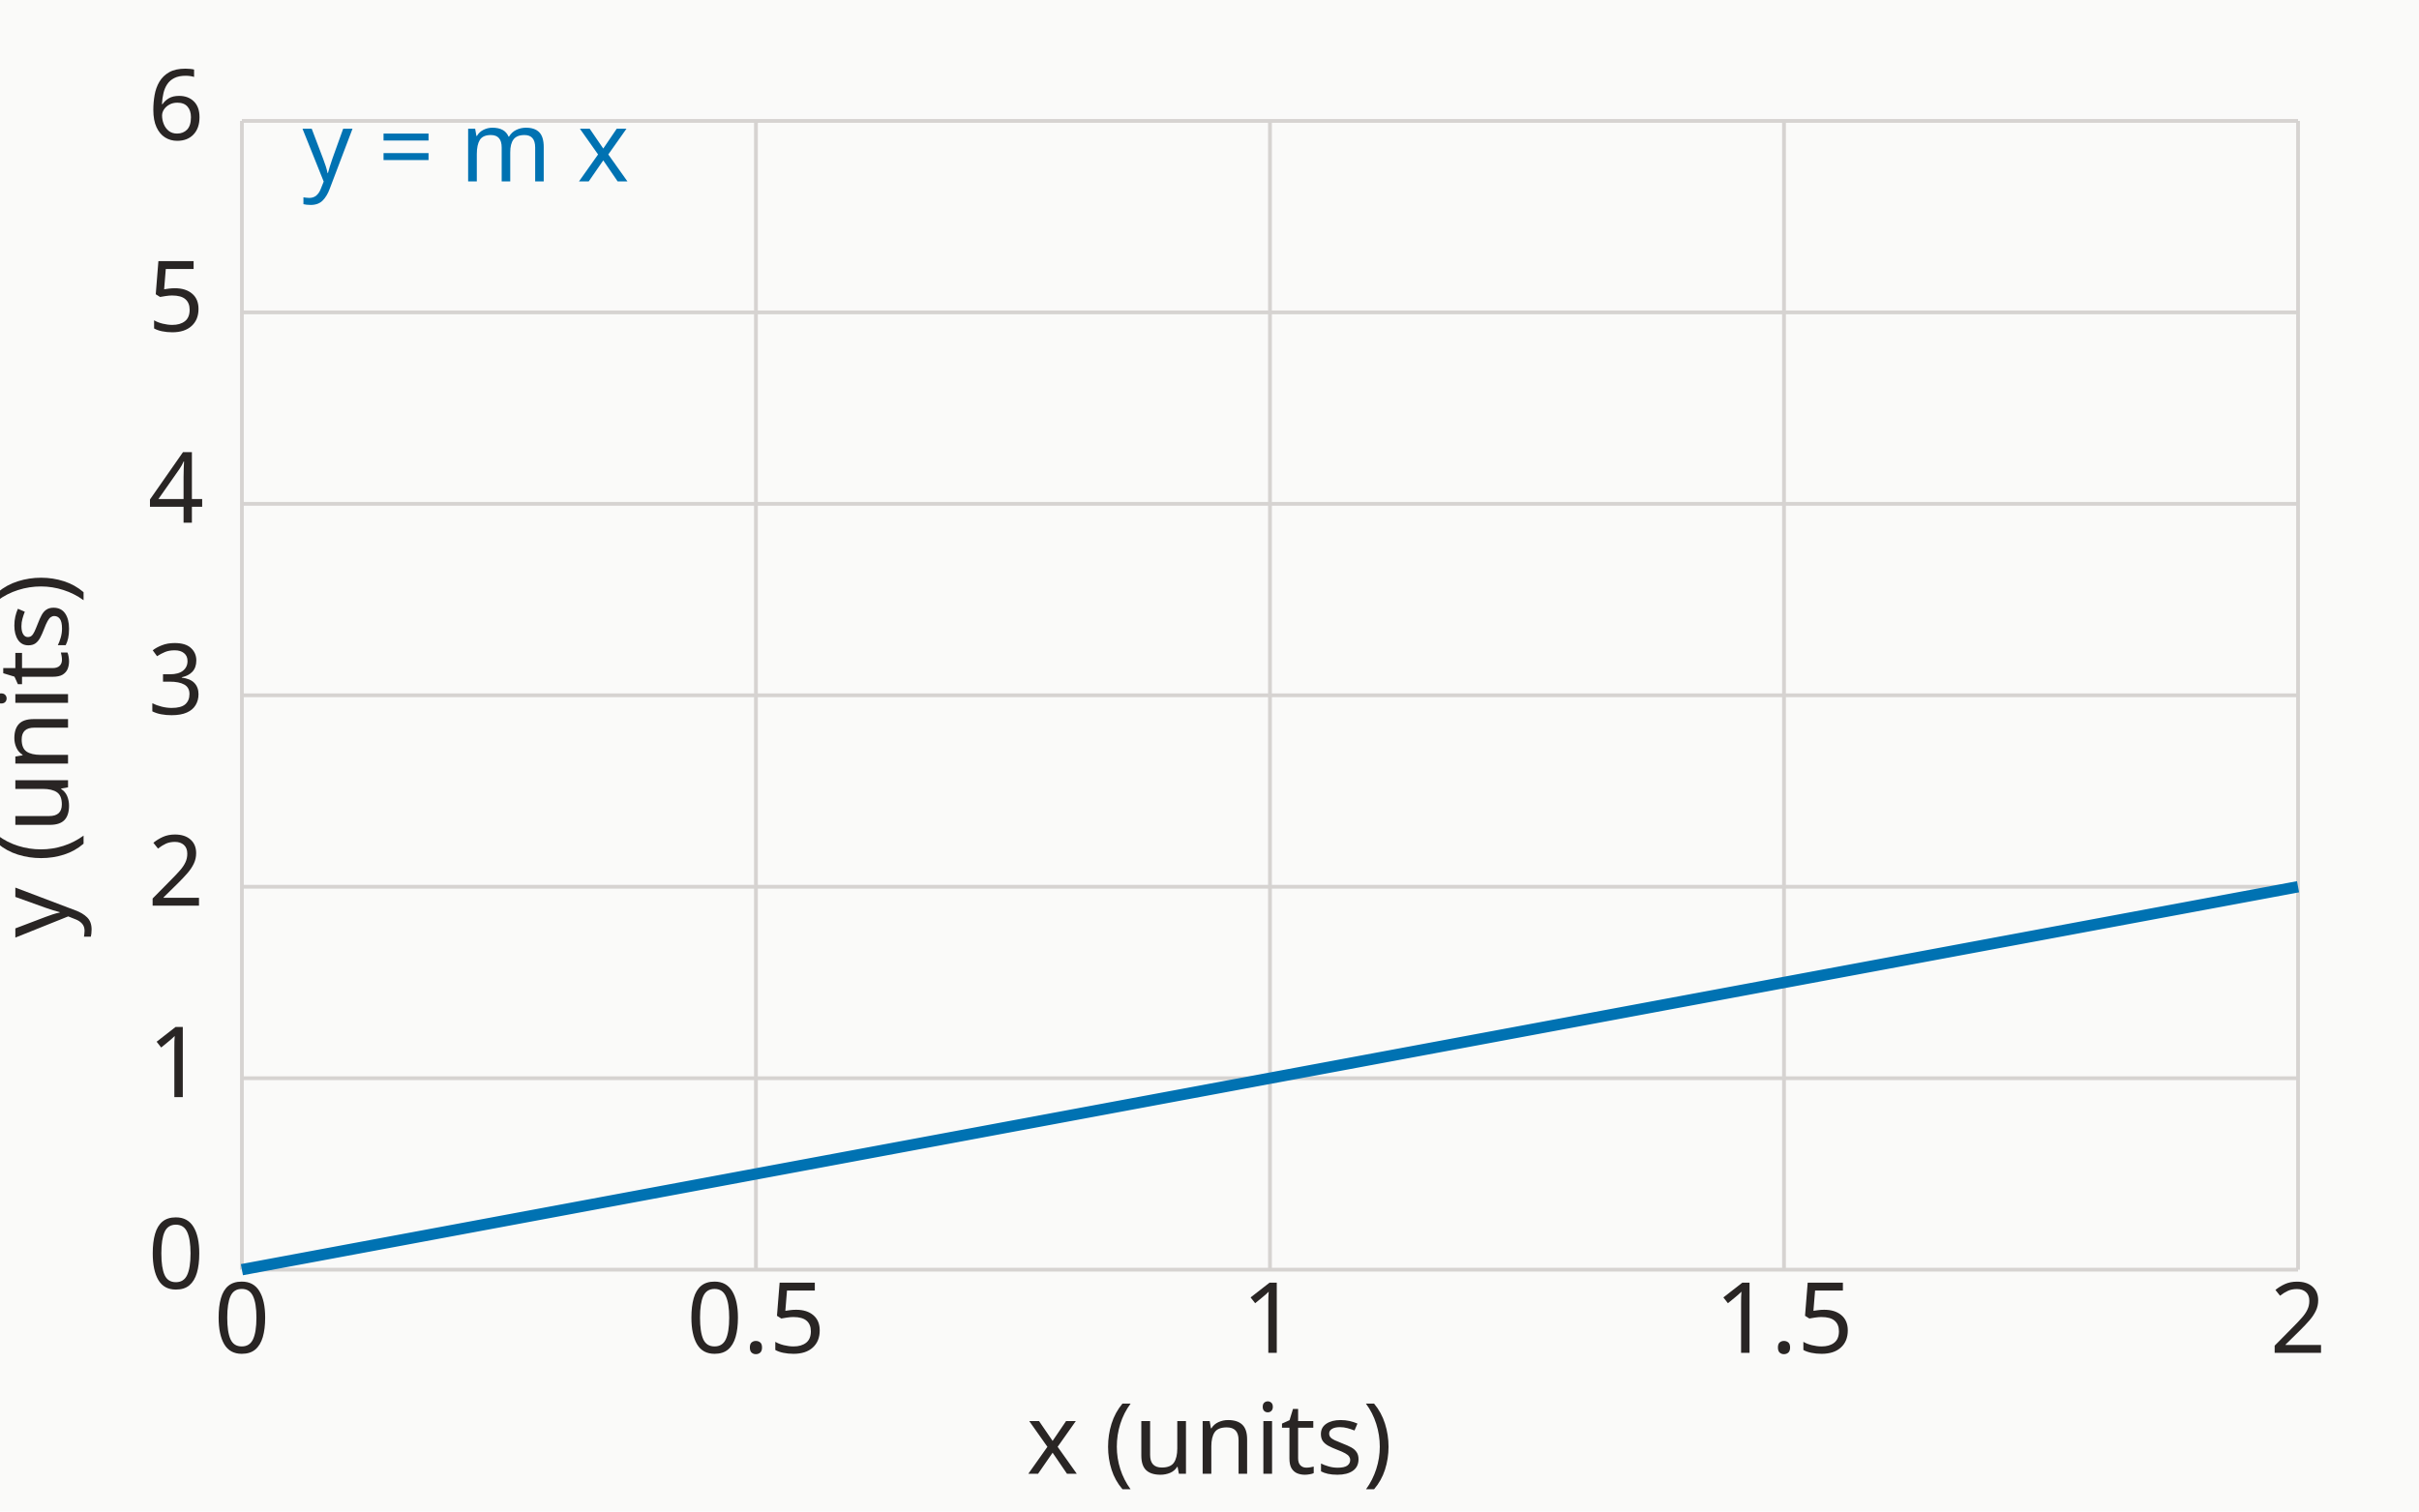
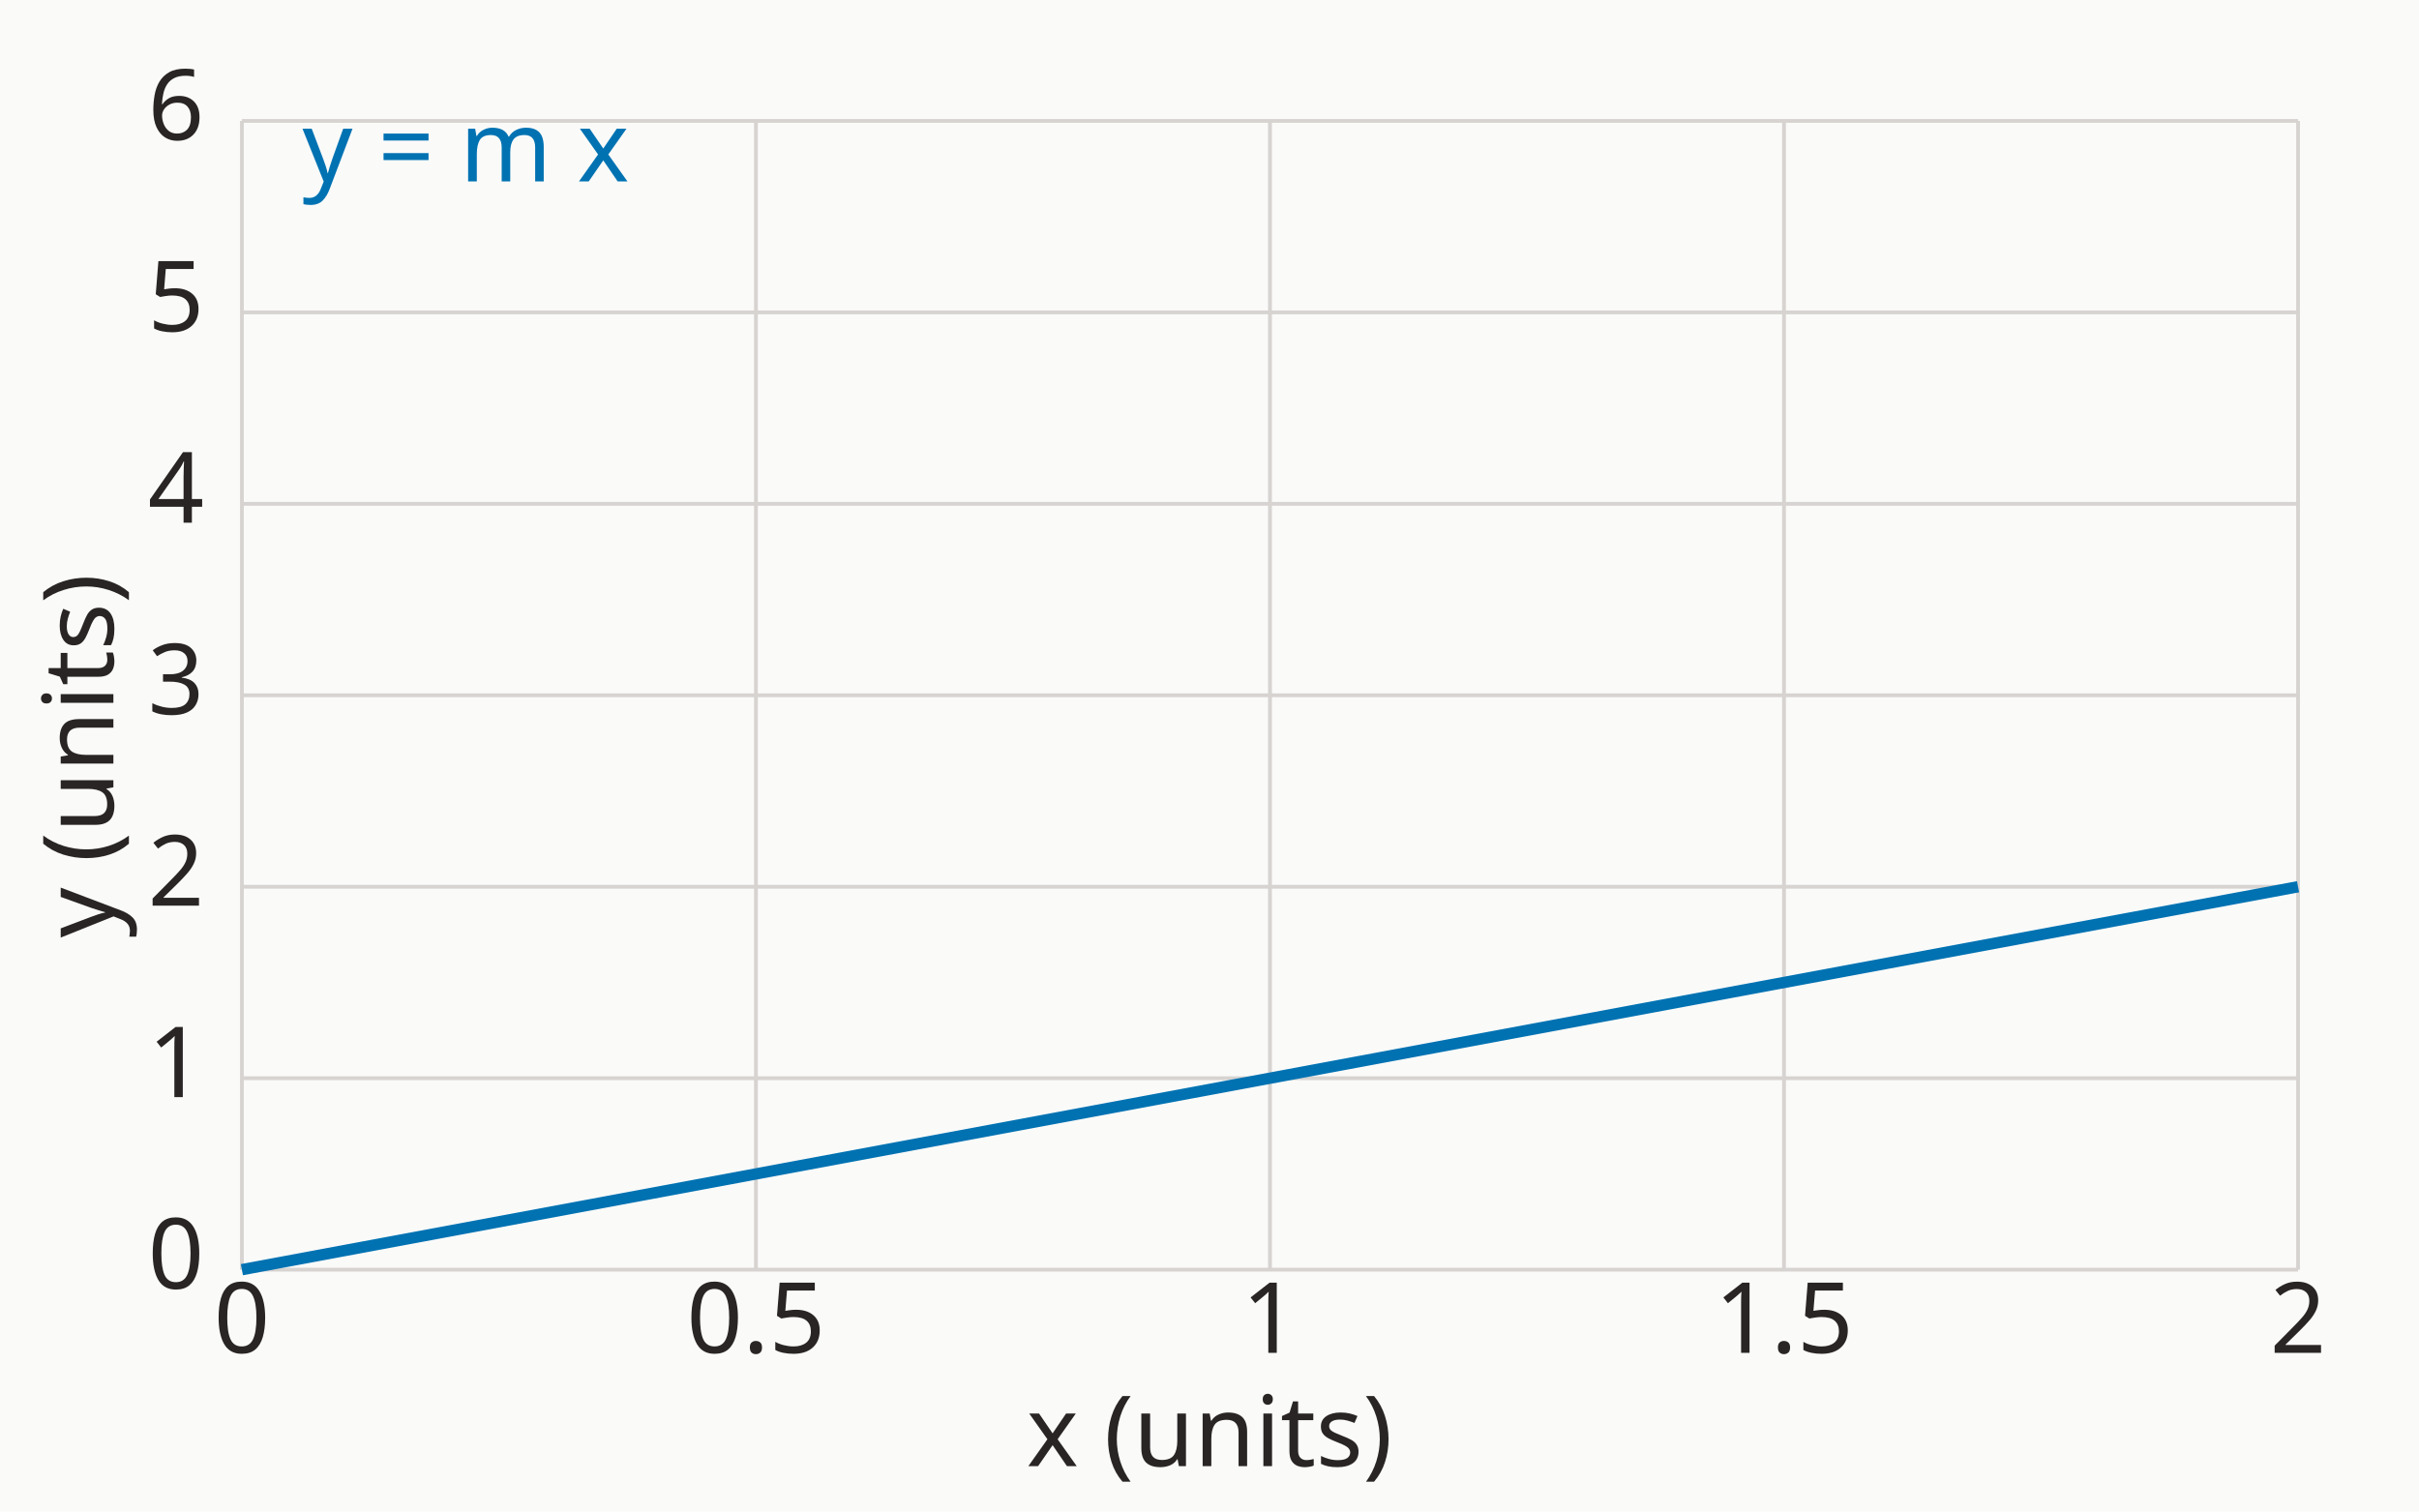
<svg xmlns="http://www.w3.org/2000/svg" viewBox="0 0 640 400" role="img">
  <rect width="100%" height="100%" fill="#fafaf9" />
  <g fill="#292524" font-family="system-ui, sans-serif" font-size="26">
    <line x1="64" x2="64" y1="32" y2="336" stroke="#d6d3d1" />
-     <text x="64" y="358" text-anchor="middle">0</text>
+     <text x="64" y="358" text-anchor="middle" font-size="26" textLength="16.9" lengthAdjust="spacingAndGlyphs">0</text>
    <line x1="200" x2="200" y1="32" y2="336" stroke="#d6d3d1" />
-     <text x="200" y="358" text-anchor="middle">0.5</text>
+     <text x="200" y="358" text-anchor="middle" font-size="26" textLength="50.7" lengthAdjust="spacingAndGlyphs">0.5</text>
    <line x1="336" x2="336" y1="32" y2="336" stroke="#d6d3d1" />
-     <text x="336" y="358" text-anchor="middle">1</text>
+     <text x="336" y="358" text-anchor="middle" font-size="26" textLength="16.9" lengthAdjust="spacingAndGlyphs">1</text>
    <line x1="472" x2="472" y1="32" y2="336" stroke="#d6d3d1" />
-     <text x="472" y="358" text-anchor="middle">1.5</text>
+     <text x="472" y="358" text-anchor="middle" font-size="26" textLength="50.7" lengthAdjust="spacingAndGlyphs">1.5</text>
    <line x1="608" x2="608" y1="32" y2="336" stroke="#d6d3d1" />
-     <text x="608" y="358" text-anchor="middle">2</text>
+     <text x="608" y="358" text-anchor="middle" font-size="26" textLength="16.9" lengthAdjust="spacingAndGlyphs">2</text>
    <line x1="64" x2="608" y1="336" y2="336" stroke="#d6d3d1" />
-     <text x="54" y="341" text-anchor="end">0</text>
+     <text x="54" y="341" text-anchor="end" font-size="26" textLength="16.9" lengthAdjust="spacingAndGlyphs">0</text>
    <line x1="64" x2="608" y1="285.333" y2="285.333" stroke="#d6d3d1" />
-     <text x="54" y="290.333" text-anchor="end">1</text>
+     <text x="54" y="290.333" text-anchor="end" font-size="26" textLength="16.9" lengthAdjust="spacingAndGlyphs">1</text>
    <line x1="64" x2="608" y1="234.667" y2="234.667" stroke="#d6d3d1" />
-     <text x="54" y="239.667" text-anchor="end">2</text>
+     <text x="54" y="239.667" text-anchor="end" font-size="26" textLength="16.9" lengthAdjust="spacingAndGlyphs">2</text>
    <line x1="64" x2="608" y1="184" y2="184" stroke="#d6d3d1" />
-     <text x="54" y="189" text-anchor="end">3</text>
+     <text x="54" y="189" text-anchor="end" font-size="26" textLength="16.9" lengthAdjust="spacingAndGlyphs">3</text>
    <line x1="64" x2="608" y1="133.333" y2="133.333" stroke="#d6d3d1" />
-     <text x="54" y="138.333" text-anchor="end">4</text>
+     <text x="54" y="138.333" text-anchor="end" font-size="26" textLength="16.9" lengthAdjust="spacingAndGlyphs">4</text>
    <line x1="64" x2="608" y1="82.667" y2="82.667" stroke="#d6d3d1" />
-     <text x="54" y="87.667" text-anchor="end">5</text>
+     <text x="54" y="87.667" text-anchor="end" font-size="26" textLength="16.9" lengthAdjust="spacingAndGlyphs">5</text>
    <line x1="64" x2="608" y1="32" y2="32" stroke="#d6d3d1" />
-     <text x="54" y="37" text-anchor="end">6</text>
-     <text x="320" y="390" text-anchor="middle">x (units)</text>
-     <text x="18" y="200" transform="rotate(-90 18 200)" text-anchor="middle">y (units)</text>
+     <text x="54" y="37" text-anchor="end" font-size="26" textLength="16.9" lengthAdjust="spacingAndGlyphs">6</text>
+     <text text-anchor="middle" x="320" y="388" font-size="26" textLength="152.1" lengthAdjust="spacingAndGlyphs">x (units)</text>
+     <text transform="rotate(-90 30 200)" text-anchor="middle" x="30" y="200" font-size="26" textLength="152.1" lengthAdjust="spacingAndGlyphs">y (units)</text>
    <path d="M64,336L66.267,335.578L68.533,335.156L70.8,334.733L73.067,334.311L75.333,333.889L77.6,333.467L79.867,333.044L82.133,332.622L84.4,332.2L86.667,331.778L88.933,331.356L91.2,330.933L93.467,330.511L95.733,330.089L98,329.667L100.267,329.244L102.533,328.822L104.8,328.4L107.067,327.978L109.333,327.556L111.6,327.133L113.867,326.711L116.133,326.289L118.4,325.867L120.667,325.444L122.933,325.022L125.2,324.6L127.467,324.178L129.733,323.756L132,323.333L134.267,322.911L136.533,322.489L138.8,322.067L141.067,321.644L143.333,321.222L145.6,320.8L147.867,320.378L150.133,319.956L152.4,319.533L154.667,319.111L156.933,318.689L159.2,318.267L161.467,317.844L163.733,317.422L166,317L168.267,316.578L170.533,316.156L172.8,315.733L175.067,315.311L177.333,314.889L179.6,314.467L181.867,314.044L184.133,313.622L186.4,313.2L188.667,312.778L190.933,312.356L193.2,311.933L195.467,311.511L197.733,311.089L200,310.667L202.267,310.244L204.533,309.822L206.8,309.4L209.067,308.978L211.333,308.556L213.6,308.133L215.867,307.711L218.133,307.289L220.4,306.867L222.667,306.444L224.933,306.022L227.2,305.6L229.467,305.178L231.733,304.756L234,304.333L236.267,303.911L238.533,303.489L240.8,303.067L243.067,302.644L245.333,302.222L247.6,301.8L249.867,301.378L252.133,300.956L254.4,300.533L256.667,300.111L258.933,299.689L261.2,299.267L263.467,298.844L265.733,298.422L268,298L270.267,297.578L272.533,297.156L274.8,296.733L277.067,296.311L279.333,295.889L281.6,295.467L283.867,295.044L286.133,294.622L288.4,294.2L290.667,293.778L292.933,293.356L295.2,292.933L297.467,292.511L299.733,292.089L302,291.667L304.267,291.244L306.533,290.822L308.8,290.4L311.067,289.978L313.333,289.556L315.6,289.133L317.867,288.711L320.133,288.289L322.4,287.867L324.667,287.444L326.933,287.022L329.2,286.6L331.467,286.178L333.733,285.756L336,285.333L338.267,284.911L340.533,284.489L342.8,284.067L345.067,283.644L347.333,283.222L349.6,282.8L351.867,282.378L354.133,281.956L356.4,281.533L358.667,281.111L360.933,280.689L363.2,280.267L365.467,279.844L367.733,279.422L370,279L372.267,278.578L374.533,278.156L376.8,277.733L379.067,277.311L381.333,276.889L383.6,276.467L385.867,276.044L388.133,275.622L390.4,275.2L392.667,274.778L394.933,274.356L397.2,273.933L399.467,273.511L401.733,273.089L404,272.667L406.267,272.244L408.533,271.822L410.8,271.4L413.067,270.978L415.333,270.556L417.6,270.133L419.867,269.711L422.133,269.289L424.4,268.867L426.667,268.444L428.933,268.022L431.2,267.6L433.467,267.178L435.733,266.756L438,266.333L440.267,265.911L442.533,265.489L444.8,265.067L447.067,264.644L449.333,264.222L451.6,263.8L453.867,263.378L456.133,262.956L458.4,262.533L460.667,262.111L462.933,261.689L465.2,261.267L467.467,260.844L469.733,260.422L472,260L474.267,259.578L476.533,259.156L478.8,258.733L481.067,258.311L483.333,257.889L485.6,257.467L487.867,257.044L490.133,256.622L492.4,256.2L494.667,255.778L496.933,255.356L499.2,254.933L501.467,254.511L503.733,254.089L506,253.667L508.267,253.244L510.533,252.822L512.8,252.4L515.067,251.978L517.333,251.556L519.6,251.133L521.867,250.711L524.133,250.289L526.4,249.867L528.667,249.444L530.933,249.022L533.2,248.6L535.467,248.178L537.733,247.756L540,247.333L542.267,246.911L544.533,246.489L546.8,246.067L549.067,245.644L551.333,245.222L553.6,244.8L555.867,244.378L558.133,243.956L560.4,243.533L562.667,243.111L564.933,242.689L567.2,242.267L569.467,241.844L571.733,241.422L574,241L576.267,240.578L578.533,240.156L580.8,239.733L583.067,239.311L585.333,238.889L587.6,238.467L589.867,238.044L592.133,237.622L594.4,237.2L596.667,236.778L598.933,236.356L601.2,235.933L603.467,235.511L605.733,235.089L608,234.667" fill="none" stroke="#0072B2" stroke-width="3" />
-     <text x="80" y="48" fill="#0072B2">y = m x</text>
+     <text fill="#0072B2" x="80" y="48" font-size="26" textLength="118.3" lengthAdjust="spacingAndGlyphs">y = m x</text>
  </g>
</svg>
